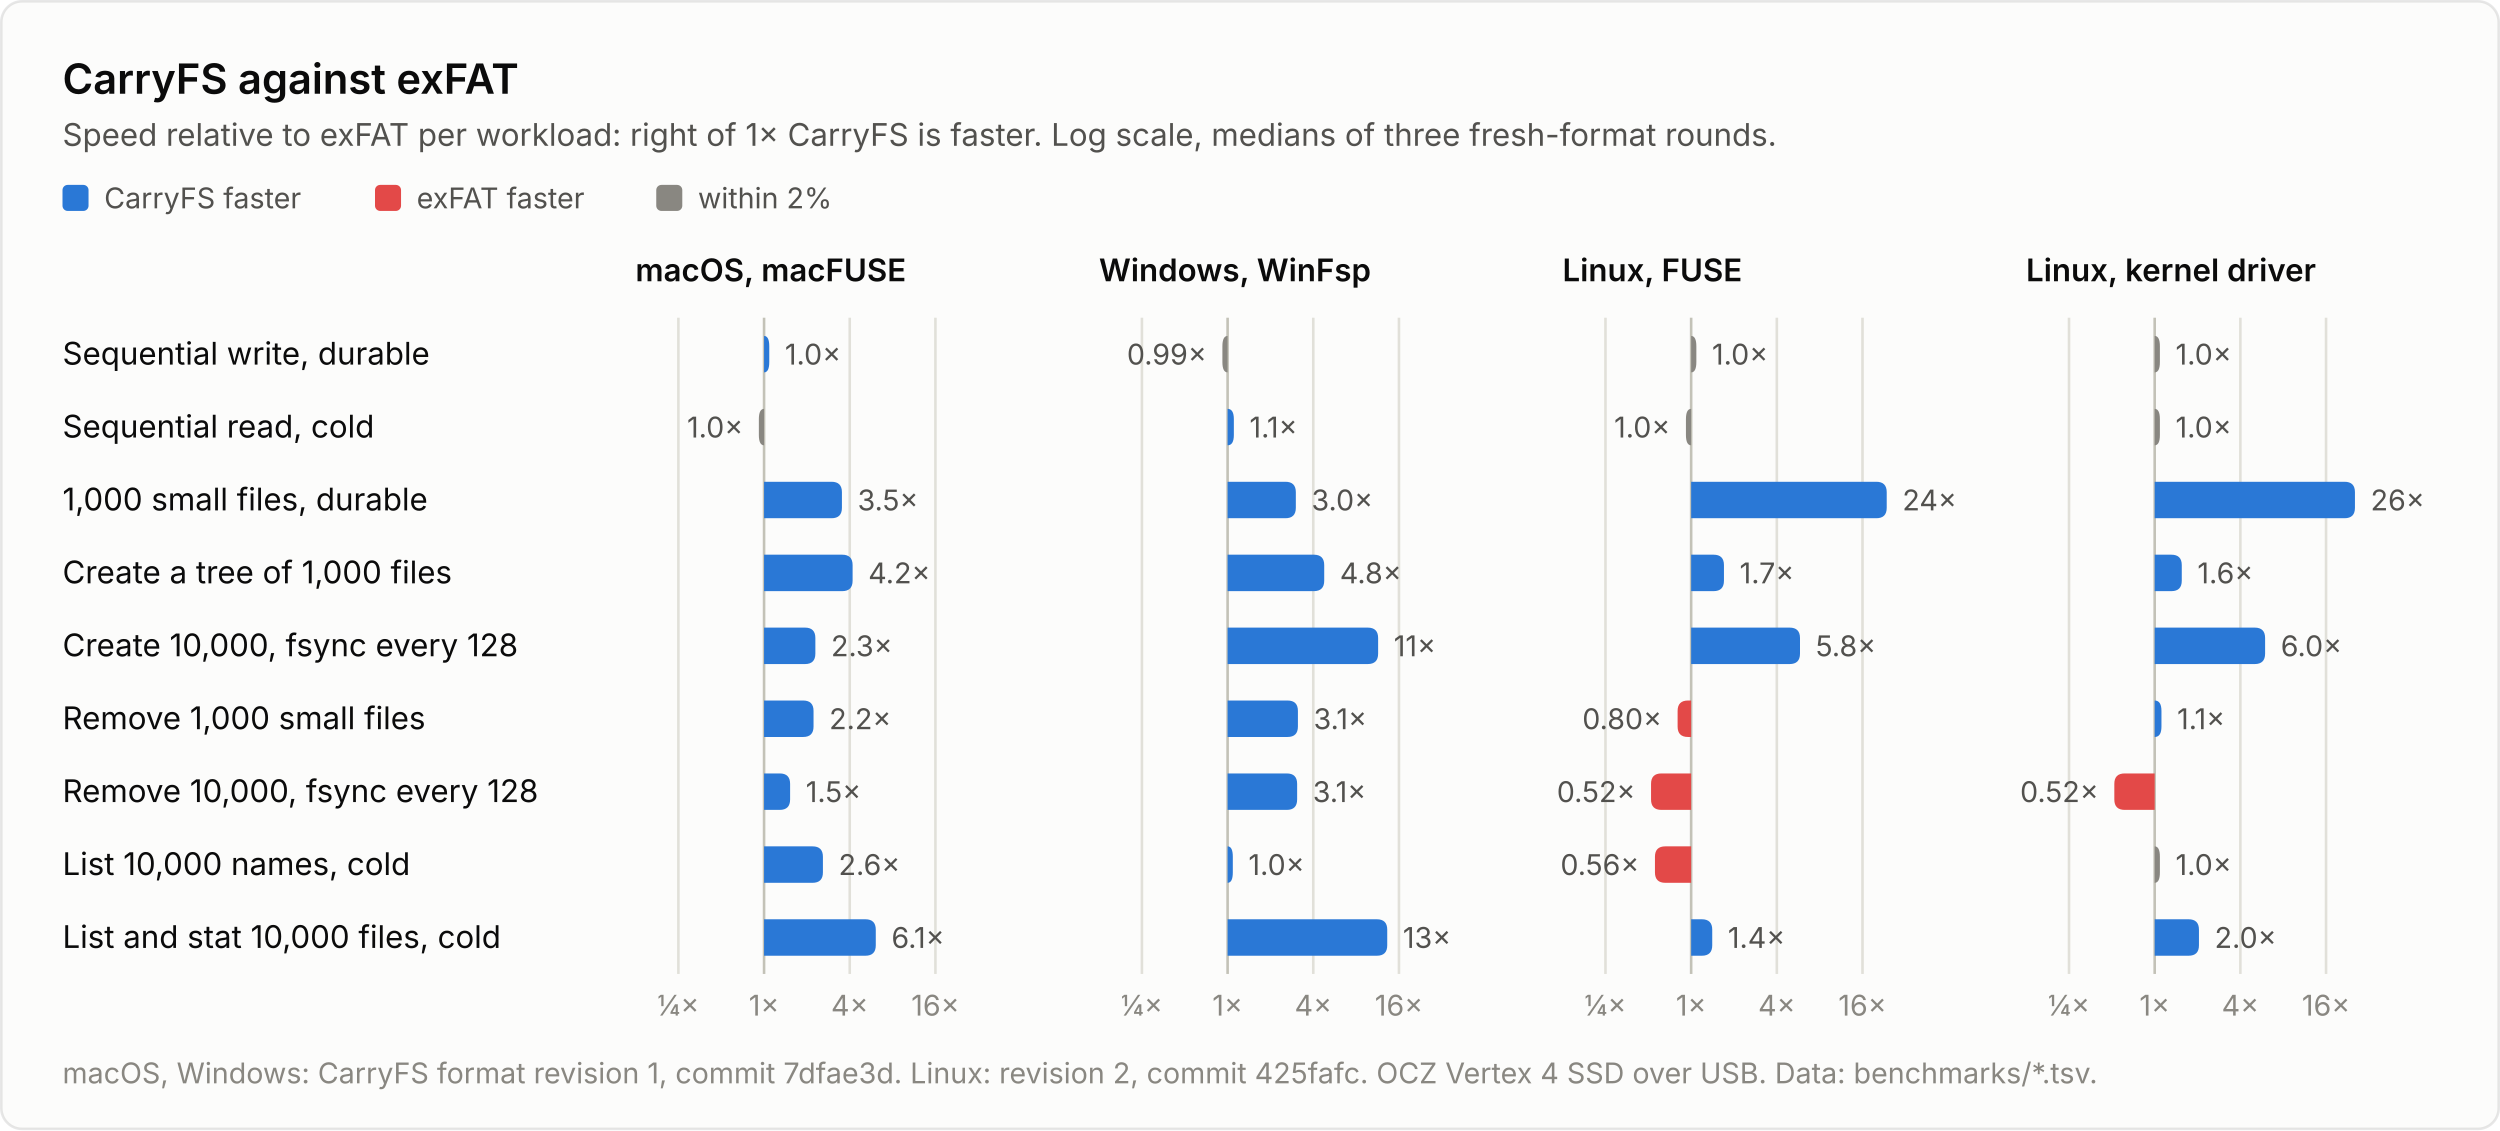
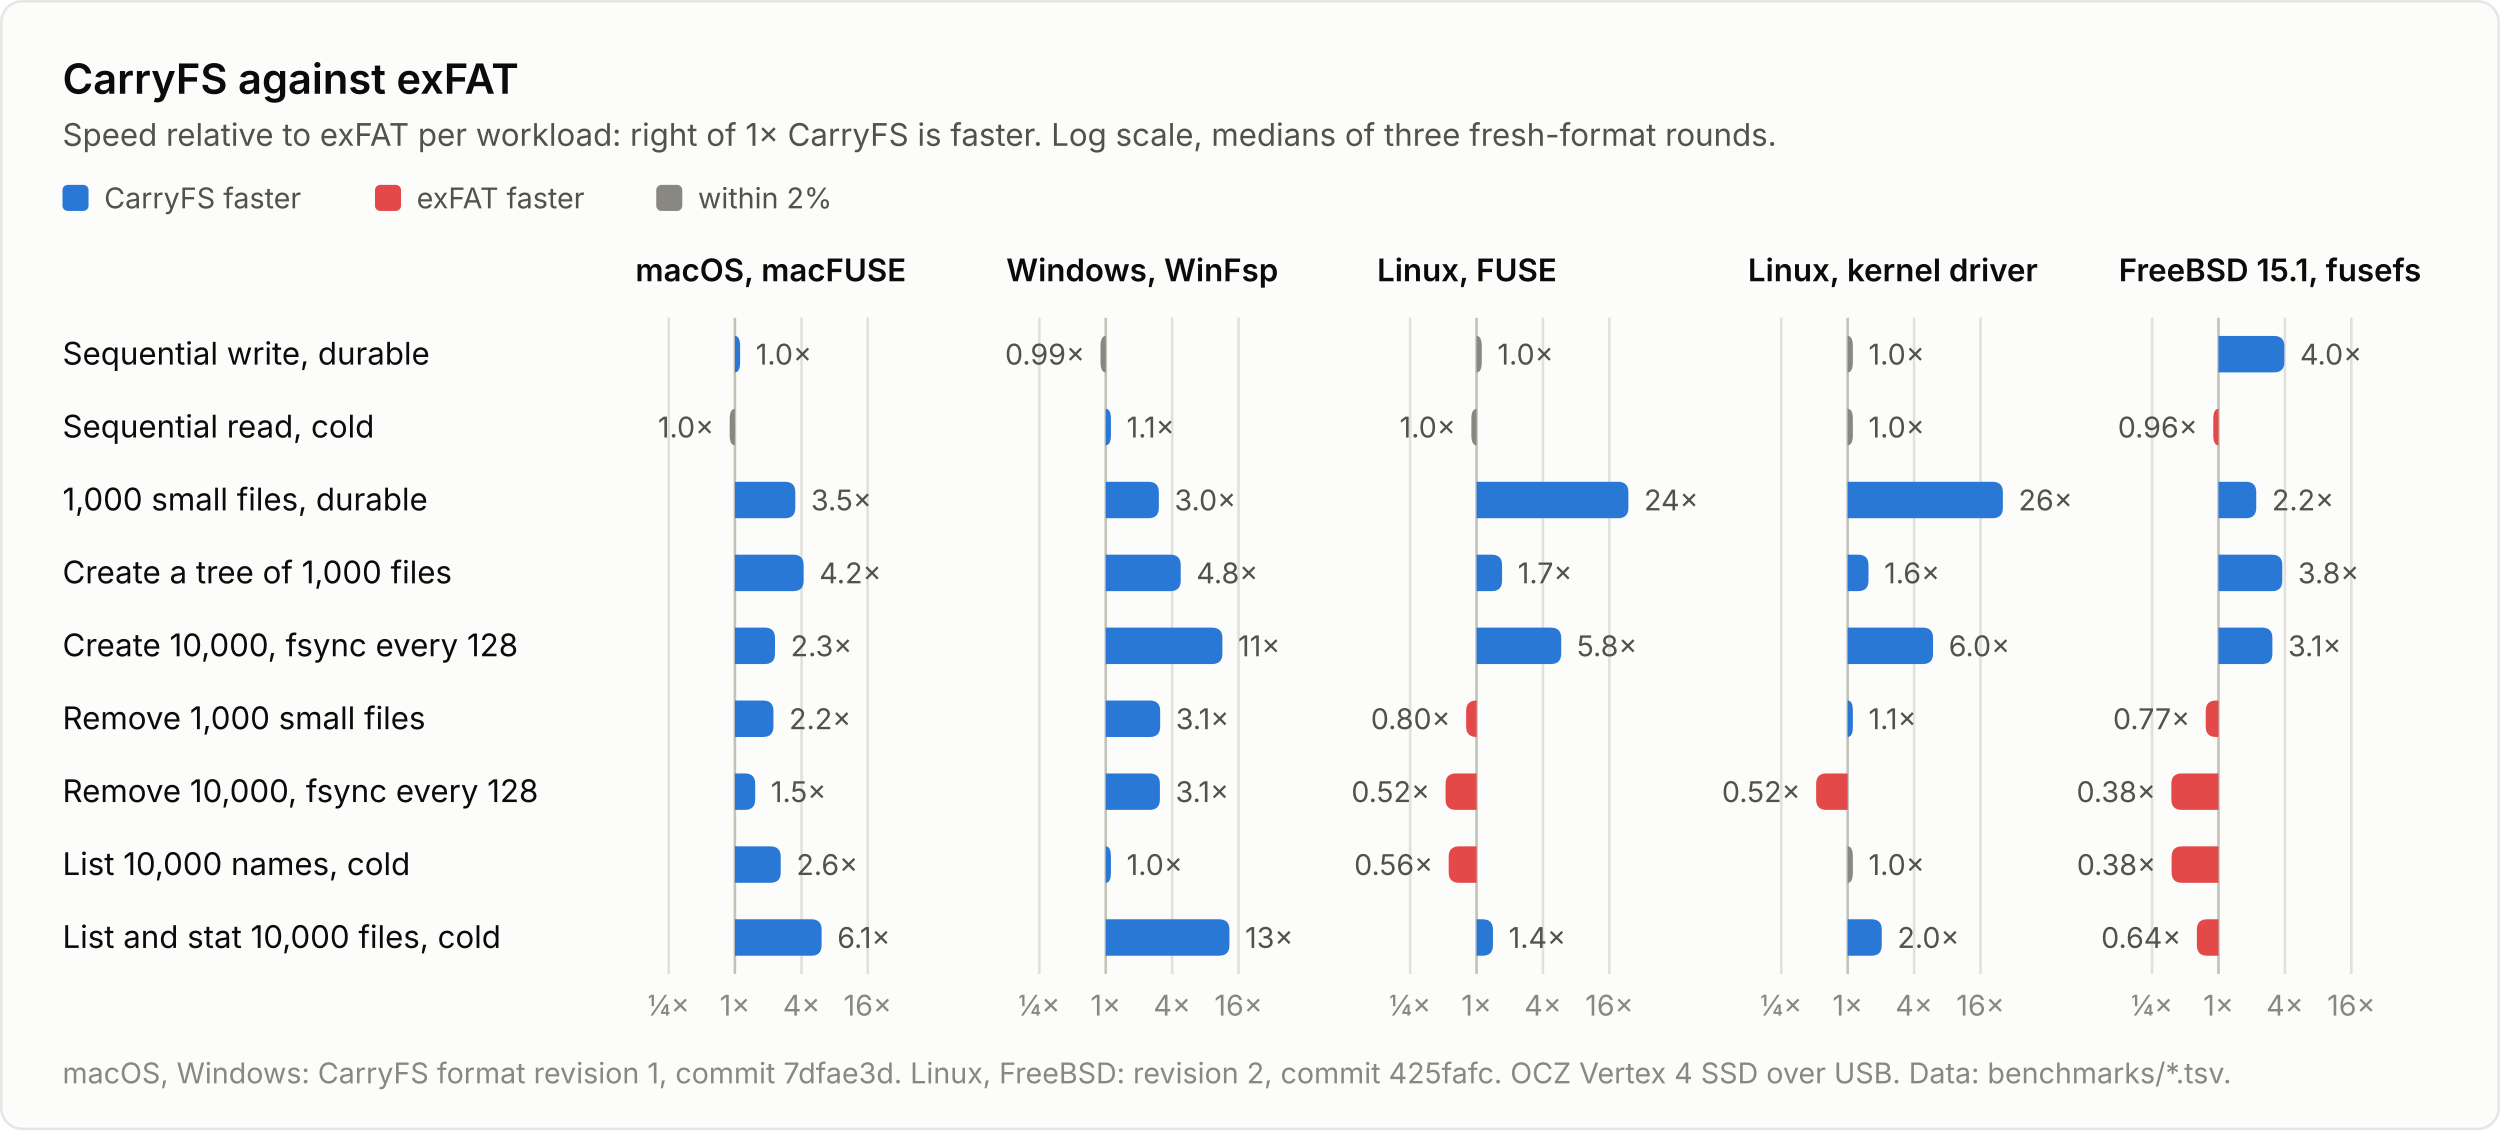
<svg xmlns="http://www.w3.org/2000/svg" viewBox="0 0 960 434" width="960" height="434" role="img" font-family="system-ui, -apple-system, 'Segoe UI', sans-serif">
  <rect x="0.5" y="0.5" width="959" height="433" rx="8" fill="#fcfcfb" stroke="rgba(11,11,11,0.10)" />
  <text x="24.0" y="36.0" font-size="16" font-weight="600" text-anchor="start" fill="#0b0b0b">CarryFS against exFAT</text>
  <text x="24.0" y="56.0" font-size="12" font-weight="400" text-anchor="start" fill="#52514e">Speed relative to exFAT per workload: right of 1× CarryFS is faster. Log scale, medians of three fresh-format rounds.</text>
  <rect x="24" y="71" width="10" height="10" rx="2" fill="#2a78d6" />
  <text x="40.0" y="80.0" font-size="11" font-weight="400" text-anchor="start" fill="#52514e">CarryFS faster</text>
  <rect x="144" y="71" width="10" height="10" rx="2" fill="#e34948" />
  <text x="160.0" y="80.0" font-size="11" font-weight="400" text-anchor="start" fill="#52514e">exFAT faster</text>
  <rect x="252" y="71" width="10" height="10" rx="2" fill="#898781" />
  <text x="268.0" y="80.0" font-size="11" font-weight="400" text-anchor="start" fill="#52514e">within 2%</text>
  <text x="24.0" y="140.0" font-size="12" font-weight="400" text-anchor="start" fill="#0b0b0b">Sequential write, durable</text>
  <text x="24.0" y="168.0" font-size="12" font-weight="400" text-anchor="start" fill="#0b0b0b">Sequential read, cold</text>
  <text x="24.0" y="196.0" font-size="12" font-weight="400" text-anchor="start" fill="#0b0b0b">1,000 small files, durable</text>
  <text x="24.0" y="224.0" font-size="12" font-weight="400" text-anchor="start" fill="#0b0b0b">Create a tree of 1,000 files</text>
  <text x="24.0" y="252.0" font-size="12" font-weight="400" text-anchor="start" fill="#0b0b0b">Create 10,000, fsync every 128</text>
  <text x="24.0" y="280.0" font-size="12" font-weight="400" text-anchor="start" fill="#0b0b0b">Remove 1,000 small files</text>
  <text x="24.0" y="308.0" font-size="12" font-weight="400" text-anchor="start" fill="#0b0b0b">Remove 10,000, fsync every 128</text>
  <text x="24.0" y="336.0" font-size="12" font-weight="400" text-anchor="start" fill="#0b0b0b">List 10,000 names, cold</text>
  <text x="24.0" y="364.0" font-size="12" font-weight="400" text-anchor="start" fill="#0b0b0b">List and stat 10,000 files, cold</text>
  <text x="244.0" y="108.0" font-size="12" font-weight="600" text-anchor="start" fill="#0b0b0b">macOS, macFUSE</text>
-   <line x1="260.5" x2="260.5" y1="122" y2="374" stroke="#e1e0d9" />
-   <text x="260.5" y="390.0" font-size="11" font-weight="400" text-anchor="middle" fill="#898781">¼×</text>
-   <line x1="293.4" x2="293.4" y1="122" y2="374" stroke="#c3c2b7" />
-   <text x="293.4" y="390.0" font-size="11" font-weight="400" text-anchor="middle" fill="#898781">1×</text>
-   <line x1="326.3" x2="326.3" y1="122" y2="374" stroke="#e1e0d9" />
-   <text x="326.3" y="390.0" font-size="11" font-weight="400" text-anchor="middle" fill="#898781">4×</text>
-   <line x1="359.2" x2="359.2" y1="122" y2="374" stroke="#e1e0d9" />
-   <text x="359.2" y="390.0" font-size="11" font-weight="400" text-anchor="middle" fill="#898781">16×</text>
-   <path fill="#2a78d6" d="M293.4,129.0H293.4Q295.4,129.0 295.4,133.0V139.0Q295.4,143.0 293.4,143.0H293.4Z" />
-   <text x="301.4" y="140.0" font-size="11" font-weight="400" text-anchor="start" fill="#52514e">1.0×</text>
-   <path fill="#898781" d="M293.4,157.0H293.4Q291.4,157.0 291.4,161.0V167.0Q291.4,171.0 293.4,171.0H293.4Z" />
-   <text x="285.4" y="168.0" font-size="11" font-weight="400" text-anchor="end" fill="#52514e">1.0×</text>
-   <path fill="#2a78d6" d="M293.4,185.0H319.3Q323.3,185.0 323.3,189.0V195.0Q323.3,199.0 319.3,199.0H293.4Z" />
-   <text x="329.3" y="196.0" font-size="11" font-weight="400" text-anchor="start" fill="#52514e">3.5×</text>
-   <path fill="#2a78d6" d="M293.4,213.0H323.4Q327.4,213.0 327.4,217.0V223.0Q327.4,227.0 323.4,227.0H293.4Z" />
-   <text x="333.4" y="224.0" font-size="11" font-weight="400" text-anchor="start" fill="#52514e">4.2×</text>
-   <path fill="#2a78d6" d="M293.4,241.0H309.1Q313.1,241.0 313.1,245.0V251.0Q313.1,255.0 309.1,255.0H293.4Z" />
-   <text x="319.1" y="252.0" font-size="11" font-weight="400" text-anchor="start" fill="#52514e">2.3×</text>
-   <path fill="#2a78d6" d="M293.4,269.0H308.4Q312.4,269.0 312.4,273.0V279.0Q312.4,283.0 308.4,283.0H293.4Z" />
-   <text x="318.4" y="280.0" font-size="11" font-weight="400" text-anchor="start" fill="#52514e">2.2×</text>
-   <path fill="#2a78d6" d="M293.4,297.0H299.4Q303.4,297.0 303.4,301.0V307.0Q303.4,311.0 299.4,311.0H293.4Z" />
-   <text x="309.4" y="308.0" font-size="11" font-weight="400" text-anchor="start" fill="#52514e">1.5×</text>
-   <path fill="#2a78d6" d="M293.4,325.0H312.0Q316.0,325.0 316.0,329.0V335.0Q316.0,339.0 312.0,339.0H293.4Z" />
-   <text x="322.0" y="336.0" font-size="11" font-weight="400" text-anchor="start" fill="#52514e">2.6×</text>
-   <path fill="#2a78d6" d="M293.4,353.0H332.3Q336.3,353.0 336.3,357.0V363.0Q336.3,367.0 332.3,367.0H293.4Z" />
-   <text x="342.3" y="364.0" font-size="11" font-weight="400" text-anchor="start" fill="#52514e">6.1×</text>
-   <text x="422.0" y="108.0" font-size="12" font-weight="600" text-anchor="start" fill="#0b0b0b">Windows, WinFsp</text>
-   <line x1="438.5" x2="438.5" y1="122" y2="374" stroke="#e1e0d9" />
-   <text x="438.5" y="390.0" font-size="11" font-weight="400" text-anchor="middle" fill="#898781">¼×</text>
-   <line x1="471.4" x2="471.4" y1="122" y2="374" stroke="#c3c2b7" />
-   <text x="471.4" y="390.0" font-size="11" font-weight="400" text-anchor="middle" fill="#898781">1×</text>
-   <line x1="504.3" x2="504.3" y1="122" y2="374" stroke="#e1e0d9" />
-   <text x="504.3" y="390.0" font-size="11" font-weight="400" text-anchor="middle" fill="#898781">4×</text>
-   <line x1="537.2" x2="537.2" y1="122" y2="374" stroke="#e1e0d9" />
-   <text x="537.2" y="390.0" font-size="11" font-weight="400" text-anchor="middle" fill="#898781">16×</text>
-   <path fill="#898781" d="M471.4,129.0H471.4Q469.4,129.0 469.4,133.0V139.0Q469.4,143.0 471.4,143.0H471.4Z" />
-   <text x="463.4" y="140.0" font-size="11" font-weight="400" text-anchor="end" fill="#52514e">0.99×</text>
-   <path fill="#2a78d6" d="M471.4,157.0H471.4Q473.8,157.0 473.8,161.0V167.0Q473.8,171.0 471.4,171.0H471.4Z" />
-   <text x="479.8" y="168.0" font-size="11" font-weight="400" text-anchor="start" fill="#52514e">1.1×</text>
-   <path fill="#2a78d6" d="M471.4,185.0H493.6Q497.6,185.0 497.6,189.0V195.0Q497.6,199.0 493.6,199.0H471.4Z" />
-   <text x="503.6" y="196.0" font-size="11" font-weight="400" text-anchor="start" fill="#52514e">3.0×</text>
-   <path fill="#2a78d6" d="M471.4,213.0H504.5Q508.5,213.0 508.5,217.0V223.0Q508.5,227.0 504.5,227.0H471.4Z" />
-   <text x="514.5" y="224.0" font-size="11" font-weight="400" text-anchor="start" fill="#52514e">4.8×</text>
-   <path fill="#2a78d6" d="M471.4,241.0H525.2Q529.2,241.0 529.2,245.0V251.0Q529.2,255.0 525.2,255.0H471.4Z" />
-   <text x="535.2" y="252.0" font-size="11" font-weight="400" text-anchor="start" fill="#52514e">11×</text>
-   <path fill="#2a78d6" d="M471.4,269.0H494.4Q498.4,269.0 498.4,273.0V279.0Q498.4,283.0 494.4,283.0H471.4Z" />
-   <text x="504.4" y="280.0" font-size="11" font-weight="400" text-anchor="start" fill="#52514e">3.1×</text>
-   <path fill="#2a78d6" d="M471.4,297.0H494.1Q498.1,297.0 498.1,301.0V307.0Q498.1,311.0 494.1,311.0H471.4Z" />
-   <text x="504.1" y="308.0" font-size="11" font-weight="400" text-anchor="start" fill="#52514e">3.1×</text>
-   <path fill="#2a78d6" d="M471.4,325.0H471.4Q473.4,325.0 473.4,329.0V335.0Q473.4,339.0 471.4,339.0H471.4Z" />
-   <text x="479.4" y="336.0" font-size="11" font-weight="400" text-anchor="start" fill="#52514e">1.0×</text>
-   <path fill="#2a78d6" d="M471.4,353.0H528.7Q532.7,353.0 532.7,357.0V363.0Q532.7,367.0 528.7,367.0H471.4Z" />
-   <text x="538.7" y="364.0" font-size="11" font-weight="400" text-anchor="start" fill="#52514e">13×</text>
-   <text x="600.0" y="108.0" font-size="12" font-weight="600" text-anchor="start" fill="#0b0b0b">Linux, FUSE</text>
-   <line x1="616.5" x2="616.5" y1="122" y2="374" stroke="#e1e0d9" />
-   <text x="616.5" y="390.0" font-size="11" font-weight="400" text-anchor="middle" fill="#898781">¼×</text>
-   <line x1="649.4" x2="649.4" y1="122" y2="374" stroke="#c3c2b7" />
-   <text x="649.4" y="390.0" font-size="11" font-weight="400" text-anchor="middle" fill="#898781">1×</text>
-   <line x1="682.3" x2="682.3" y1="122" y2="374" stroke="#e1e0d9" />
-   <text x="682.3" y="390.0" font-size="11" font-weight="400" text-anchor="middle" fill="#898781">4×</text>
-   <line x1="715.2" x2="715.2" y1="122" y2="374" stroke="#e1e0d9" />
-   <text x="715.2" y="390.0" font-size="11" font-weight="400" text-anchor="middle" fill="#898781">16×</text>
-   <path fill="#898781" d="M649.4,129.0H649.4Q651.4,129.0 651.4,133.0V139.0Q651.4,143.0 649.4,143.0H649.4Z" />
-   <text x="657.4" y="140.0" font-size="11" font-weight="400" text-anchor="start" fill="#52514e">1.0×</text>
-   <path fill="#898781" d="M649.4,157.0H649.4Q647.4,157.0 647.4,161.0V167.0Q647.4,171.0 649.4,171.0H649.4Z" />
-   <text x="641.4" y="168.0" font-size="11" font-weight="400" text-anchor="end" fill="#52514e">1.0×</text>
-   <path fill="#2a78d6" d="M649.4,185.0H720.5Q724.5,185.0 724.5,189.0V195.0Q724.5,199.0 720.5,199.0H649.4Z" />
-   <text x="730.5" y="196.0" font-size="11" font-weight="400" text-anchor="start" fill="#52514e">24×</text>
-   <path fill="#2a78d6" d="M649.4,213.0H658.0Q662.0,213.0 662.0,217.0V223.0Q662.0,227.0 658.0,227.0H649.4Z" />
-   <text x="668.0" y="224.0" font-size="11" font-weight="400" text-anchor="start" fill="#52514e">1.7×</text>
-   <path fill="#2a78d6" d="M649.4,241.0H687.2Q691.2,241.0 691.2,245.0V251.0Q691.2,255.0 687.2,255.0H649.4Z" />
-   <text x="697.2" y="252.0" font-size="11" font-weight="400" text-anchor="start" fill="#52514e">5.8×</text>
-   <path fill="#e34948" d="M649.4,269.0H648.2Q644.2,269.0 644.2,273.0V279.0Q644.2,283.0 648.2,283.0H649.4Z" />
-   <text x="638.2" y="280.0" font-size="11" font-weight="400" text-anchor="end" fill="#52514e">0.80×</text>
-   <path fill="#e34948" d="M649.4,297.0H638.0Q634.0,297.0 634.0,301.0V307.0Q634.0,311.0 638.0,311.0H649.4Z" />
-   <text x="628.0" y="308.0" font-size="11" font-weight="400" text-anchor="end" fill="#52514e">0.52×</text>
-   <path fill="#e34948" d="M649.4,325.0H639.5Q635.5,325.0 635.5,329.0V335.0Q635.5,339.0 639.5,339.0H649.4Z" />
-   <text x="629.5" y="336.0" font-size="11" font-weight="400" text-anchor="end" fill="#52514e">0.56×</text>
-   <path fill="#2a78d6" d="M649.4,353.0H653.5Q657.5,353.0 657.5,357.0V363.0Q657.5,367.0 653.5,367.0H649.4Z" />
-   <text x="663.5" y="364.0" font-size="11" font-weight="400" text-anchor="start" fill="#52514e">1.4×</text>
-   <text x="778.0" y="108.0" font-size="12" font-weight="600" text-anchor="start" fill="#0b0b0b">Linux, kernel driver</text>
-   <line x1="794.5" x2="794.5" y1="122" y2="374" stroke="#e1e0d9" />
-   <text x="794.5" y="390.0" font-size="11" font-weight="400" text-anchor="middle" fill="#898781">¼×</text>
-   <line x1="827.4" x2="827.4" y1="122" y2="374" stroke="#c3c2b7" />
-   <text x="827.4" y="390.0" font-size="11" font-weight="400" text-anchor="middle" fill="#898781">1×</text>
-   <line x1="860.3" x2="860.3" y1="122" y2="374" stroke="#e1e0d9" />
-   <text x="860.3" y="390.0" font-size="11" font-weight="400" text-anchor="middle" fill="#898781">4×</text>
-   <line x1="893.2" x2="893.2" y1="122" y2="374" stroke="#e1e0d9" />
-   <text x="893.2" y="390.0" font-size="11" font-weight="400" text-anchor="middle" fill="#898781">16×</text>
-   <path fill="#898781" d="M827.4,129.0H827.4Q829.4,129.0 829.4,133.0V139.0Q829.4,143.0 827.4,143.0H827.4Z" />
-   <text x="835.4" y="140.0" font-size="11" font-weight="400" text-anchor="start" fill="#52514e">1.0×</text>
-   <path fill="#898781" d="M827.4,157.0H827.4Q829.4,157.0 829.4,161.0V167.0Q829.4,171.0 827.4,171.0H827.4Z" />
-   <text x="835.4" y="168.0" font-size="11" font-weight="400" text-anchor="start" fill="#52514e">1.0×</text>
-   <path fill="#2a78d6" d="M827.4,185.0H900.3Q904.3,185.0 904.3,189.0V195.0Q904.3,199.0 900.3,199.0H827.4Z" />
-   <text x="910.3" y="196.0" font-size="11" font-weight="400" text-anchor="start" fill="#52514e">26×</text>
-   <path fill="#2a78d6" d="M827.4,213.0H833.8Q837.8,213.0 837.8,217.0V223.0Q837.8,227.0 833.8,227.0H827.4Z" />
-   <text x="843.8" y="224.0" font-size="11" font-weight="400" text-anchor="start" fill="#52514e">1.6×</text>
-   <path fill="#2a78d6" d="M827.4,241.0H865.8Q869.8,241.0 869.8,245.0V251.0Q869.8,255.0 865.8,255.0H827.4Z" />
-   <text x="875.8" y="252.0" font-size="11" font-weight="400" text-anchor="start" fill="#52514e">6.0×</text>
-   <path fill="#2a78d6" d="M827.4,269.0H827.4Q830.0,269.0 830.0,273.0V279.0Q830.0,283.0 827.4,283.0H827.4Z" />
-   <text x="836.0" y="280.0" font-size="11" font-weight="400" text-anchor="start" fill="#52514e">1.1×</text>
-   <path fill="#e34948" d="M827.4,297.0H815.9Q811.9,297.0 811.9,301.0V307.0Q811.9,311.0 815.9,311.0H827.4Z" />
-   <text x="805.9" y="308.0" font-size="11" font-weight="400" text-anchor="end" fill="#52514e">0.52×</text>
-   <path fill="#898781" d="M827.4,325.0H827.4Q829.4,325.0 829.4,329.0V335.0Q829.4,339.0 827.4,339.0H827.4Z" />
-   <text x="835.4" y="336.0" font-size="11" font-weight="400" text-anchor="start" fill="#52514e">1.0×</text>
-   <path fill="#2a78d6" d="M827.4,353.0H840.4Q844.4,353.0 844.4,357.0V363.0Q844.4,367.0 840.4,367.0H827.4Z" />
-   <text x="850.4" y="364.0" font-size="11" font-weight="400" text-anchor="start" fill="#52514e">2.0×</text>
-   <text x="24.0" y="416.0" font-size="11" font-weight="400" text-anchor="start" fill="#898781">macOS, Windows: CarryFS format revision 1, commit 7dfae3d. Linux: revision 2, commit 425fafc. OCZ Vertex 4 SSD over USB. Data: benchmarks/*.tsv.</text>
+   <line x1="256.8" x2="256.8" y1="122" y2="374" stroke="#e1e0d9" />
+   <text x="256.8" y="390.0" font-size="11" font-weight="400" text-anchor="middle" fill="#898781">¼×</text>
+   <line x1="282.2" x2="282.2" y1="122" y2="374" stroke="#c3c2b7" />
+   <text x="282.2" y="390.0" font-size="11" font-weight="400" text-anchor="middle" fill="#898781">1×</text>
+   <line x1="307.8" x2="307.8" y1="122" y2="374" stroke="#e1e0d9" />
+   <text x="307.8" y="390.0" font-size="11" font-weight="400" text-anchor="middle" fill="#898781">4×</text>
+   <line x1="333.2" x2="333.2" y1="122" y2="374" stroke="#e1e0d9" />
+   <text x="333.2" y="390.0" font-size="11" font-weight="400" text-anchor="middle" fill="#898781">16×</text>
+   <path fill="#2a78d6" d="M282.2,129.0H282.2Q284.2,129.0 284.2,133.0V139.0Q284.2,143.0 282.2,143.0H282.2Z" />
+   <text x="290.2" y="140.0" font-size="11" font-weight="400" text-anchor="start" fill="#52514e">1.0×</text>
+   <path fill="#898781" d="M282.2,157.0H282.2Q280.2,157.0 280.2,161.0V167.0Q280.2,171.0 282.2,171.0H282.2Z" />
+   <text x="274.2" y="168.0" font-size="11" font-weight="400" text-anchor="end" fill="#52514e">1.0×</text>
+   <path fill="#2a78d6" d="M282.2,185.0H301.4Q305.4,185.0 305.4,189.0V195.0Q305.4,199.0 301.4,199.0H282.2Z" />
+   <text x="311.4" y="196.0" font-size="11" font-weight="400" text-anchor="start" fill="#52514e">3.5×</text>
+   <path fill="#2a78d6" d="M282.2,213.0H304.6Q308.6,213.0 308.6,217.0V223.0Q308.6,227.0 304.6,227.0H282.2Z" />
+   <text x="314.6" y="224.0" font-size="11" font-weight="400" text-anchor="start" fill="#52514e">4.2×</text>
+   <path fill="#2a78d6" d="M282.2,241.0H293.6Q297.6,241.0 297.6,245.0V251.0Q297.6,255.0 293.6,255.0H282.2Z" />
+   <text x="303.6" y="252.0" font-size="11" font-weight="400" text-anchor="start" fill="#52514e">2.3×</text>
+   <path fill="#2a78d6" d="M282.2,269.0H293.0Q297.0,269.0 297.0,273.0V279.0Q297.0,283.0 293.0,283.0H282.2Z" />
+   <text x="303.0" y="280.0" font-size="11" font-weight="400" text-anchor="start" fill="#52514e">2.2×</text>
+   <path fill="#2a78d6" d="M282.2,297.0H286.0Q290.0,297.0 290.0,301.0V307.0Q290.0,311.0 286.0,311.0H282.2Z" />
+   <text x="296.0" y="308.0" font-size="11" font-weight="400" text-anchor="start" fill="#52514e">1.5×</text>
+   <path fill="#2a78d6" d="M282.2,325.0H295.8Q299.8,325.0 299.8,329.0V335.0Q299.8,339.0 295.8,339.0H282.2Z" />
+   <text x="305.8" y="336.0" font-size="11" font-weight="400" text-anchor="start" fill="#52514e">2.6×</text>
+   <path fill="#2a78d6" d="M282.2,353.0H311.5Q315.5,353.0 315.5,357.0V363.0Q315.5,367.0 311.5,367.0H282.2Z" />
+   <text x="321.5" y="364.0" font-size="11" font-weight="400" text-anchor="start" fill="#52514e">6.1×</text>
+   <text x="386.4" y="108.0" font-size="12" font-weight="600" text-anchor="start" fill="#0b0b0b">Windows, WinFsp</text>
+   <line x1="399.1" x2="399.1" y1="122" y2="374" stroke="#e1e0d9" />
+   <text x="399.1" y="390.0" font-size="11" font-weight="400" text-anchor="middle" fill="#898781">¼×</text>
+   <line x1="424.6" x2="424.6" y1="122" y2="374" stroke="#c3c2b7" />
+   <text x="424.6" y="390.0" font-size="11" font-weight="400" text-anchor="middle" fill="#898781">1×</text>
+   <line x1="450.1" x2="450.1" y1="122" y2="374" stroke="#e1e0d9" />
+   <text x="450.1" y="390.0" font-size="11" font-weight="400" text-anchor="middle" fill="#898781">4×</text>
+   <line x1="475.6" x2="475.6" y1="122" y2="374" stroke="#e1e0d9" />
+   <text x="475.6" y="390.0" font-size="11" font-weight="400" text-anchor="middle" fill="#898781">16×</text>
+   <path fill="#898781" d="M424.6,129.0H424.6Q422.6,129.0 422.6,133.0V139.0Q422.6,143.0 424.6,143.0H424.6Z" />
+   <text x="416.6" y="140.0" font-size="11" font-weight="400" text-anchor="end" fill="#52514e">0.99×</text>
+   <path fill="#2a78d6" d="M424.6,157.0H424.6Q426.6,157.0 426.6,161.0V167.0Q426.6,171.0 424.6,171.0H424.6Z" />
+   <text x="432.6" y="168.0" font-size="11" font-weight="400" text-anchor="start" fill="#52514e">1.1×</text>
+   <path fill="#2a78d6" d="M424.6,185.0H441.0Q445.0,185.0 445.0,189.0V195.0Q445.0,199.0 441.0,199.0H424.6Z" />
+   <text x="451.0" y="196.0" font-size="11" font-weight="400" text-anchor="start" fill="#52514e">3.0×</text>
+   <path fill="#2a78d6" d="M424.6,213.0H449.4Q453.4,213.0 453.4,217.0V223.0Q453.4,227.0 449.4,227.0H424.6Z" />
+   <text x="459.4" y="224.0" font-size="11" font-weight="400" text-anchor="start" fill="#52514e">4.8×</text>
+   <path fill="#2a78d6" d="M424.6,241.0H465.4Q469.4,241.0 469.4,245.0V251.0Q469.4,255.0 465.4,255.0H424.6Z" />
+   <text x="475.4" y="252.0" font-size="11" font-weight="400" text-anchor="start" fill="#52514e">11×</text>
+   <path fill="#2a78d6" d="M424.6,269.0H441.5Q445.5,269.0 445.5,273.0V279.0Q445.5,283.0 441.5,283.0H424.6Z" />
+   <text x="451.5" y="280.0" font-size="11" font-weight="400" text-anchor="start" fill="#52514e">3.1×</text>
+   <path fill="#2a78d6" d="M424.6,297.0H441.4Q445.4,297.0 445.4,301.0V307.0Q445.4,311.0 441.4,311.0H424.6Z" />
+   <text x="451.4" y="308.0" font-size="11" font-weight="400" text-anchor="start" fill="#52514e">3.1×</text>
+   <path fill="#2a78d6" d="M424.6,325.0H424.6Q426.6,325.0 426.6,329.0V335.0Q426.6,339.0 424.6,339.0H424.6Z" />
+   <text x="432.6" y="336.0" font-size="11" font-weight="400" text-anchor="start" fill="#52514e">1.0×</text>
+   <path fill="#2a78d6" d="M424.6,353.0H468.1Q472.1,353.0 472.1,357.0V363.0Q472.1,367.0 468.1,367.0H424.6Z" />
+   <text x="478.1" y="364.0" font-size="11" font-weight="400" text-anchor="start" fill="#52514e">13×</text>
+   <text x="528.8" y="108.0" font-size="12" font-weight="600" text-anchor="start" fill="#0b0b0b">Linux, FUSE</text>
+   <line x1="541.5" x2="541.5" y1="122" y2="374" stroke="#e1e0d9" />
+   <text x="541.5" y="390.0" font-size="11" font-weight="400" text-anchor="middle" fill="#898781">¼×</text>
+   <line x1="567.0" x2="567.0" y1="122" y2="374" stroke="#c3c2b7" />
+   <text x="567.0" y="390.0" font-size="11" font-weight="400" text-anchor="middle" fill="#898781">1×</text>
+   <line x1="592.5" x2="592.5" y1="122" y2="374" stroke="#e1e0d9" />
+   <text x="592.5" y="390.0" font-size="11" font-weight="400" text-anchor="middle" fill="#898781">4×</text>
+   <line x1="618.0" x2="618.0" y1="122" y2="374" stroke="#e1e0d9" />
+   <text x="618.0" y="390.0" font-size="11" font-weight="400" text-anchor="middle" fill="#898781">16×</text>
+   <path fill="#898781" d="M567.0,129.0H567.0Q569.0,129.0 569.0,133.0V139.0Q569.0,143.0 567.0,143.0H567.0Z" />
+   <text x="575.0" y="140.0" font-size="11" font-weight="400" text-anchor="start" fill="#52514e">1.0×</text>
+   <path fill="#898781" d="M567.0,157.0H567.0Q565.0,157.0 565.0,161.0V167.0Q565.0,171.0 567.0,171.0H567.0Z" />
+   <text x="559.0" y="168.0" font-size="11" font-weight="400" text-anchor="end" fill="#52514e">1.0×</text>
+   <path fill="#2a78d6" d="M567.0,185.0H621.3Q625.3,185.0 625.3,189.0V195.0Q625.3,199.0 621.3,199.0H567.0Z" />
+   <text x="631.3" y="196.0" font-size="11" font-weight="400" text-anchor="start" fill="#52514e">24×</text>
+   <path fill="#2a78d6" d="M567.0,213.0H572.8Q576.8,213.0 576.8,217.0V223.0Q576.8,227.0 572.8,227.0H567.0Z" />
+   <text x="582.8" y="224.0" font-size="11" font-weight="400" text-anchor="start" fill="#52514e">1.7×</text>
+   <path fill="#2a78d6" d="M567.0,241.0H595.5Q599.5,241.0 599.5,245.0V251.0Q599.5,255.0 595.5,255.0H567.0Z" />
+   <text x="605.5" y="252.0" font-size="11" font-weight="400" text-anchor="start" fill="#52514e">5.8×</text>
+   <path fill="#e34948" d="M567.0,269.0H567.0Q563.0,269.0 563.0,273.0V279.0Q563.0,283.0 567.0,283.0H567.0Z" />
+   <text x="557.0" y="280.0" font-size="11" font-weight="400" text-anchor="end" fill="#52514e">0.80×</text>
+   <path fill="#e34948" d="M567.0,297.0H559.1Q555.1,297.0 555.1,301.0V307.0Q555.1,311.0 559.1,311.0H567.0Z" />
+   <text x="549.1" y="308.0" font-size="11" font-weight="400" text-anchor="end" fill="#52514e">0.52×</text>
+   <path fill="#e34948" d="M567.0,325.0H560.3Q556.3,325.0 556.3,329.0V335.0Q556.3,339.0 560.3,339.0H567.0Z" />
+   <text x="550.3" y="336.0" font-size="11" font-weight="400" text-anchor="end" fill="#52514e">0.56×</text>
+   <path fill="#2a78d6" d="M567.0,353.0H569.3Q573.3,353.0 573.3,357.0V363.0Q573.3,367.0 569.3,367.0H567.0Z" />
+   <text x="579.3" y="364.0" font-size="11" font-weight="400" text-anchor="start" fill="#52514e">1.4×</text>
+   <text x="671.2" y="108.0" font-size="12" font-weight="600" text-anchor="start" fill="#0b0b0b">Linux, kernel driver</text>
+   <line x1="684.0" x2="684.0" y1="122" y2="374" stroke="#e1e0d9" />
+   <text x="684.0" y="390.0" font-size="11" font-weight="400" text-anchor="middle" fill="#898781">¼×</text>
+   <line x1="709.5" x2="709.5" y1="122" y2="374" stroke="#c3c2b7" />
+   <text x="709.5" y="390.0" font-size="11" font-weight="400" text-anchor="middle" fill="#898781">1×</text>
+   <line x1="735.0" x2="735.0" y1="122" y2="374" stroke="#e1e0d9" />
+   <text x="735.0" y="390.0" font-size="11" font-weight="400" text-anchor="middle" fill="#898781">4×</text>
+   <line x1="760.5" x2="760.5" y1="122" y2="374" stroke="#e1e0d9" />
+   <text x="760.5" y="390.0" font-size="11" font-weight="400" text-anchor="middle" fill="#898781">16×</text>
+   <path fill="#898781" d="M709.5,129.0H709.5Q711.5,129.0 711.5,133.0V139.0Q711.5,143.0 709.5,143.0H709.5Z" />
+   <text x="717.5" y="140.0" font-size="11" font-weight="400" text-anchor="start" fill="#52514e">1.0×</text>
+   <path fill="#898781" d="M709.5,157.0H709.5Q711.5,157.0 711.5,161.0V167.0Q711.5,171.0 709.5,171.0H709.5Z" />
+   <text x="717.5" y="168.0" font-size="11" font-weight="400" text-anchor="start" fill="#52514e">1.0×</text>
+   <path fill="#2a78d6" d="M709.5,185.0H765.1Q769.1,185.0 769.1,189.0V195.0Q769.1,199.0 765.1,199.0H709.5Z" />
+   <text x="775.1" y="196.0" font-size="11" font-weight="400" text-anchor="start" fill="#52514e">26×</text>
+   <path fill="#2a78d6" d="M709.5,213.0H713.5Q717.5,213.0 717.5,217.0V223.0Q717.5,227.0 713.5,227.0H709.5Z" />
+   <text x="723.5" y="224.0" font-size="11" font-weight="400" text-anchor="start" fill="#52514e">1.6×</text>
+   <path fill="#2a78d6" d="M709.5,241.0H738.3Q742.3,241.0 742.3,245.0V251.0Q742.3,255.0 738.3,255.0H709.5Z" />
+   <text x="748.3" y="252.0" font-size="11" font-weight="400" text-anchor="start" fill="#52514e">6.0×</text>
+   <path fill="#2a78d6" d="M709.5,269.0H709.5Q711.5,269.0 711.5,273.0V279.0Q711.5,283.0 709.5,283.0H709.5Z" />
+   <text x="717.5" y="280.0" font-size="11" font-weight="400" text-anchor="start" fill="#52514e">1.1×</text>
+   <path fill="#e34948" d="M709.5,297.0H701.4Q697.4,297.0 697.4,301.0V307.0Q697.4,311.0 701.4,311.0H709.5Z" />
+   <text x="691.4" y="308.0" font-size="11" font-weight="400" text-anchor="end" fill="#52514e">0.52×</text>
+   <path fill="#898781" d="M709.5,325.0H709.5Q711.5,325.0 711.5,329.0V335.0Q711.5,339.0 709.5,339.0H709.5Z" />
+   <text x="717.5" y="336.0" font-size="11" font-weight="400" text-anchor="start" fill="#52514e">1.0×</text>
+   <path fill="#2a78d6" d="M709.5,353.0H718.6Q722.6,353.0 722.6,357.0V363.0Q722.6,367.0 718.6,367.0H709.5Z" />
+   <text x="728.6" y="364.0" font-size="11" font-weight="400" text-anchor="start" fill="#52514e">2.0×</text>
+   <text x="813.6" y="108.0" font-size="12" font-weight="600" text-anchor="start" fill="#0b0b0b">FreeBSD 15.1, fusefs</text>
+   <line x1="826.4" x2="826.4" y1="122" y2="374" stroke="#e1e0d9" />
+   <text x="826.4" y="390.0" font-size="11" font-weight="400" text-anchor="middle" fill="#898781">¼×</text>
+   <line x1="851.9" x2="851.9" y1="122" y2="374" stroke="#c3c2b7" />
+   <text x="851.9" y="390.0" font-size="11" font-weight="400" text-anchor="middle" fill="#898781">1×</text>
+   <line x1="877.4" x2="877.4" y1="122" y2="374" stroke="#e1e0d9" />
+   <text x="877.4" y="390.0" font-size="11" font-weight="400" text-anchor="middle" fill="#898781">4×</text>
+   <line x1="902.9" x2="902.9" y1="122" y2="374" stroke="#e1e0d9" />
+   <text x="902.9" y="390.0" font-size="11" font-weight="400" text-anchor="middle" fill="#898781">16×</text>
+   <path fill="#2a78d6" d="M851.9,129.0H873.2Q877.2,129.0 877.2,133.0V139.0Q877.2,143.0 873.2,143.0H851.9Z" />
+   <text x="883.2" y="140.0" font-size="11" font-weight="400" text-anchor="start" fill="#52514e">4.0×</text>
+   <path fill="#e34948" d="M851.9,157.0H851.9Q849.9,157.0 849.9,161.0V167.0Q849.9,171.0 851.9,171.0H851.9Z" />
+   <text x="843.9" y="168.0" font-size="11" font-weight="400" text-anchor="end" fill="#52514e">0.96×</text>
+   <path fill="#2a78d6" d="M851.9,185.0H862.4Q866.4,185.0 866.4,189.0V195.0Q866.4,199.0 862.4,199.0H851.9Z" />
+   <text x="872.4" y="196.0" font-size="11" font-weight="400" text-anchor="start" fill="#52514e">2.2×</text>
+   <path fill="#2a78d6" d="M851.9,213.0H872.4Q876.4,213.0 876.4,217.0V223.0Q876.4,227.0 872.4,227.0H851.9Z" />
+   <text x="882.4" y="224.0" font-size="11" font-weight="400" text-anchor="start" fill="#52514e">3.8×</text>
+   <path fill="#2a78d6" d="M851.9,241.0H868.6Q872.6,241.0 872.6,245.0V251.0Q872.6,255.0 868.6,255.0H851.9Z" />
+   <text x="878.6" y="252.0" font-size="11" font-weight="400" text-anchor="start" fill="#52514e">3.1×</text>
+   <path fill="#e34948" d="M851.9,269.0H851.0Q847.0,269.0 847.0,273.0V279.0Q847.0,283.0 851.0,283.0H851.9Z" />
+   <text x="841.0" y="280.0" font-size="11" font-weight="400" text-anchor="end" fill="#52514e">0.77×</text>
+   <path fill="#e34948" d="M851.9,297.0H837.8Q833.8,297.0 833.8,301.0V307.0Q833.8,311.0 837.8,311.0H851.9Z" />
+   <text x="827.8" y="308.0" font-size="11" font-weight="400" text-anchor="end" fill="#52514e">0.38×</text>
+   <path fill="#e34948" d="M851.9,325.0H837.9Q833.9,325.0 833.9,329.0V335.0Q833.9,339.0 837.9,339.0H851.9Z" />
+   <text x="827.9" y="336.0" font-size="11" font-weight="400" text-anchor="end" fill="#52514e">0.38×</text>
+   <path fill="#e34948" d="M851.9,353.0H847.6Q843.6,353.0 843.6,357.0V363.0Q843.6,367.0 847.6,367.0H851.9Z" />
+   <text x="837.6" y="364.0" font-size="11" font-weight="400" text-anchor="end" fill="#52514e">0.64×</text>
+   <text x="24.0" y="416.0" font-size="11" font-weight="400" text-anchor="start" fill="#898781">macOS, Windows: CarryFS format revision 1, commit 7dfae3d. Linux, FreeBSD: revision 2, commit 425fafc. OCZ Vertex 4 SSD over USB. Data: benchmarks/*.tsv.</text>
</svg>
